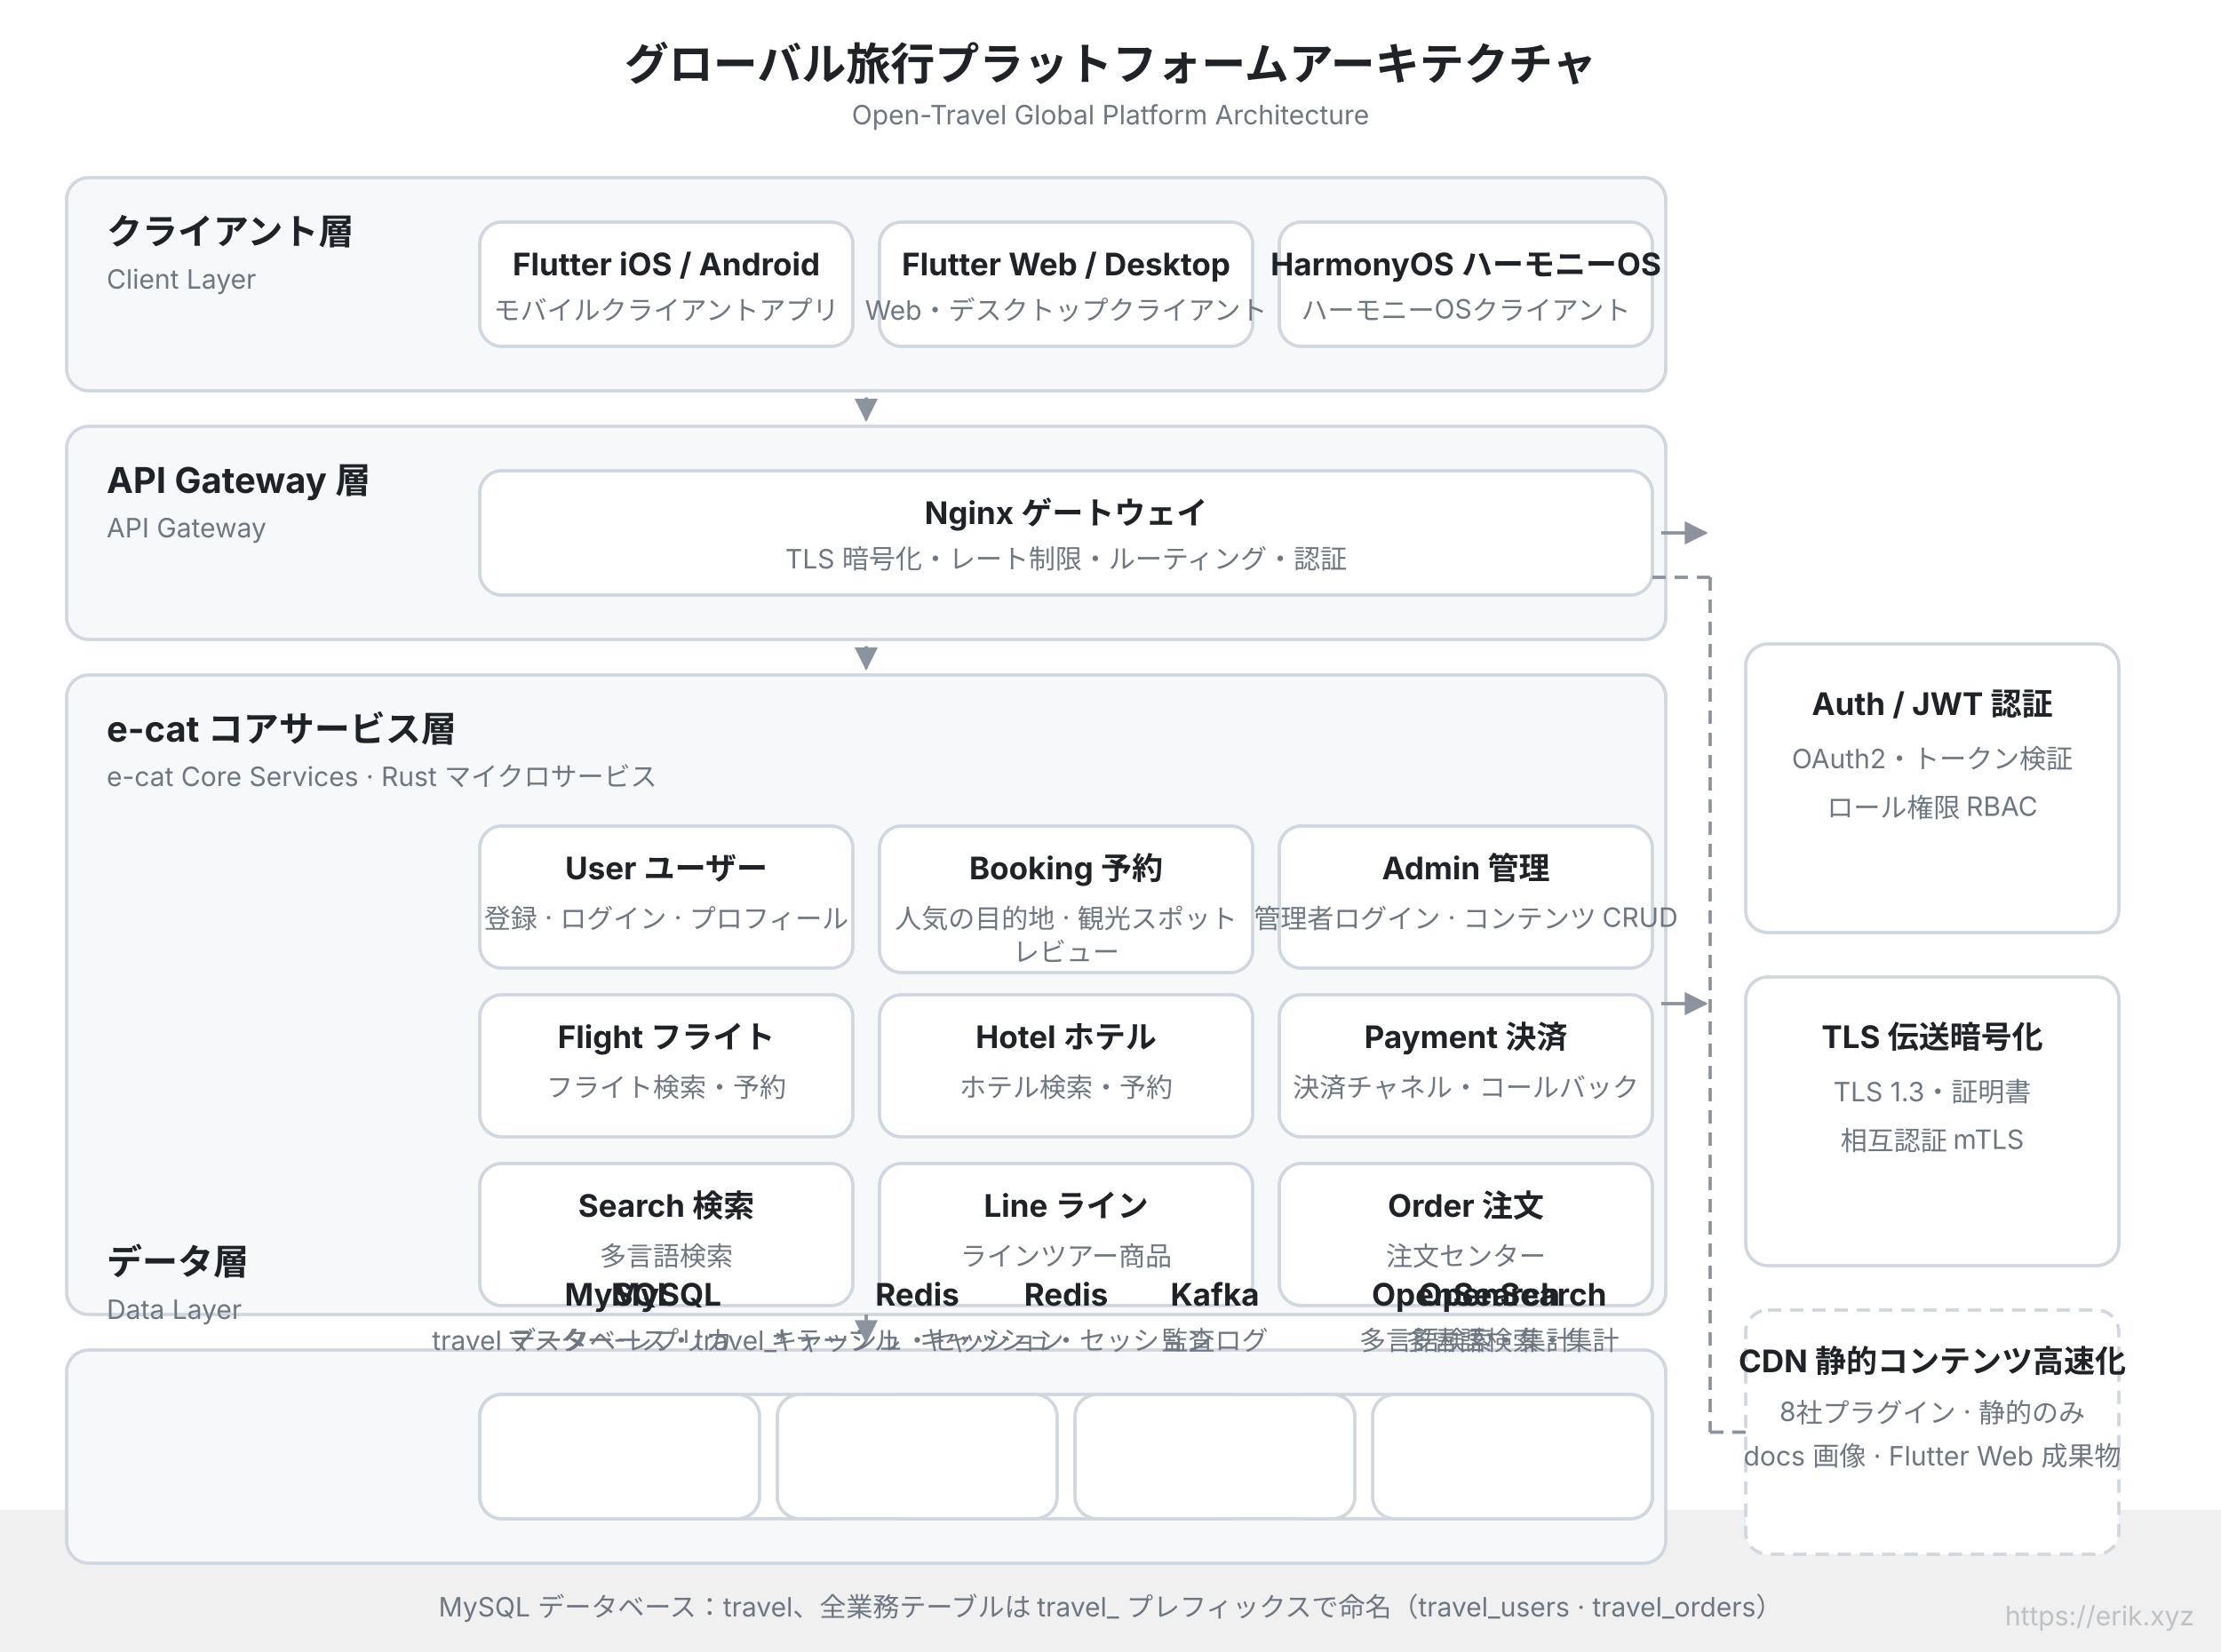
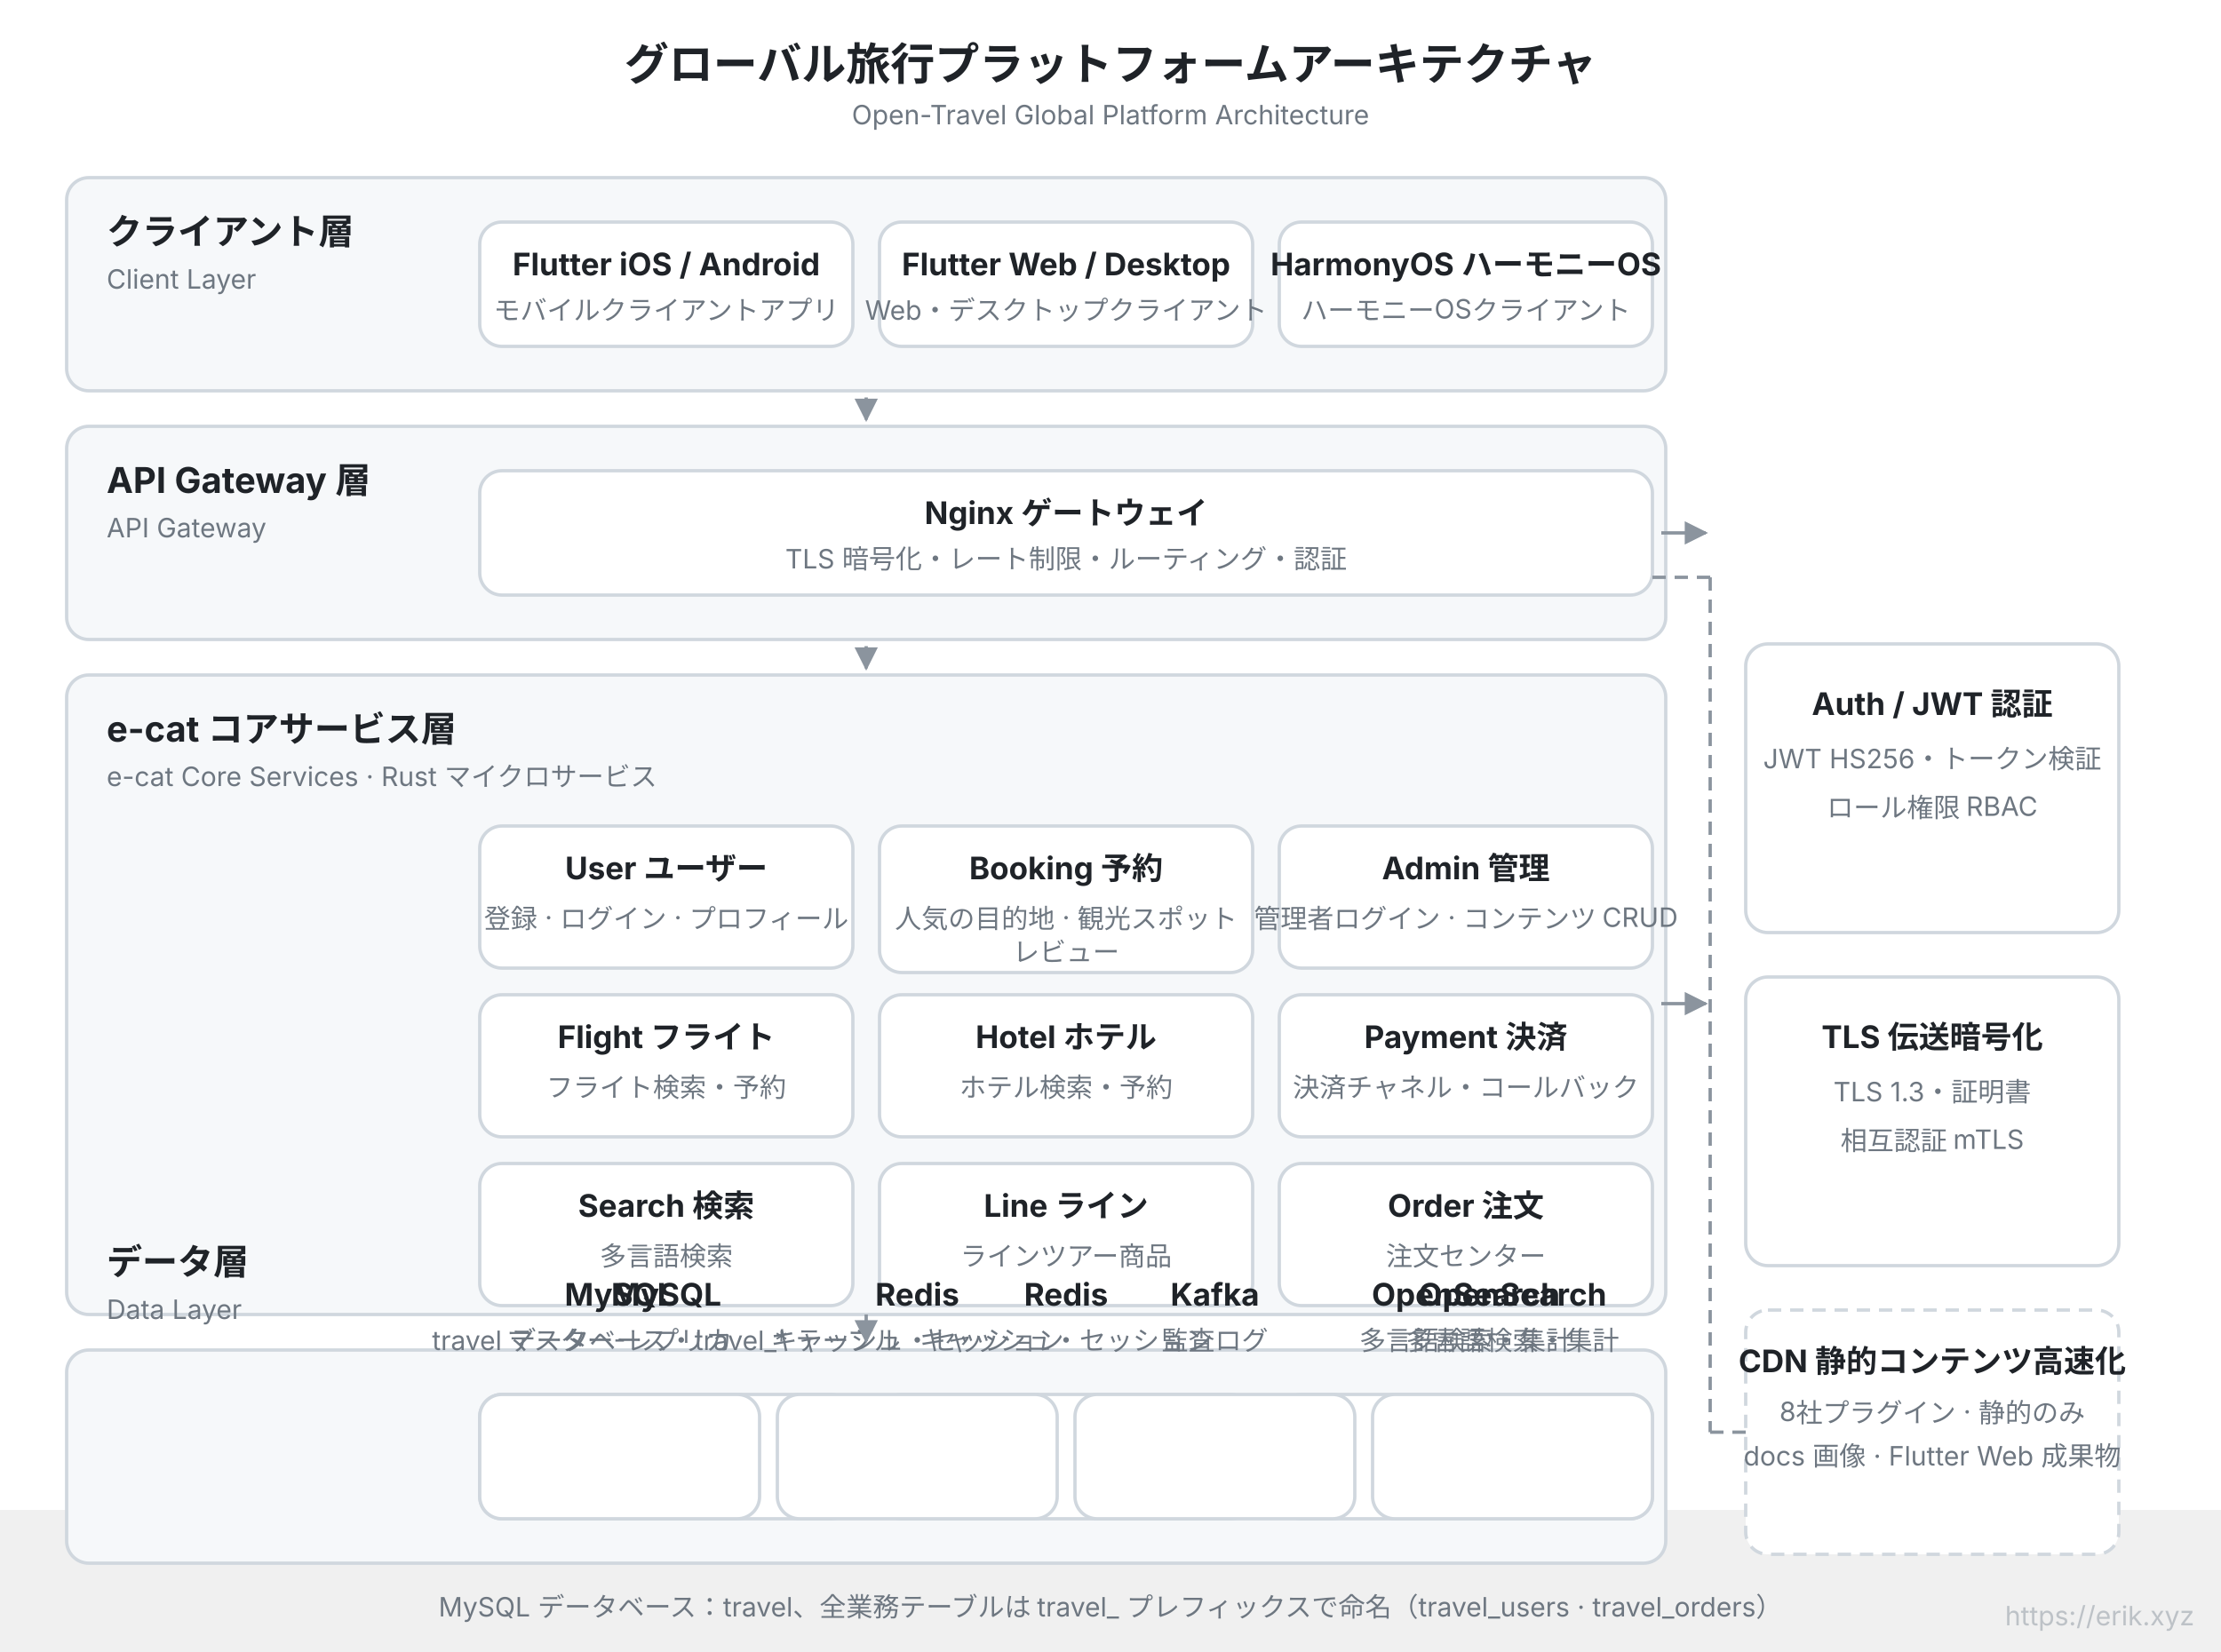
<svg xmlns="http://www.w3.org/2000/svg" width="1000" height="744" viewBox="0 0 1000 744">
  <defs>
    <marker id="arrow" viewBox="0 0 10 10" refX="9" refY="5" markerWidth="7" markerHeight="7" orient="auto-start-reverse">
      <path d="M 0 0 L 10 5 L 0 10 z" fill="#8b949e" />
    </marker>
    <style>
      text { font-family: system-ui, -apple-system, 'Segoe UI', sans-serif; }
      .t-title { font-size: 20px; font-weight: 700; fill: #1f2328; }
      .t-sub  { font-size: 12px; fill: #6e7781; }
      .t-h    { font-size: 16px; font-weight: 700; fill: #1f2328; }
      .t-h2   { font-size: 14px; font-weight: 700; fill: #1f2328; }
      .t-m    { font-size: 14px; font-weight: 700; fill: #1f2328; }
      .t-s    { font-size: 12px; fill: #6e7781; }
      .panel  { fill: #f6f8fa; stroke: #d0d7de; stroke-width: 1.5; rx: 10; }
      .box    { fill: #ffffff; stroke: #d0d7de; stroke-width: 1.5; rx: 10; }
      .arrow  { stroke: #8b949e; stroke-width: 1.5; marker-end: url(#arrow); }
    </style>
  </defs>
  <rect width="1000" height="680" fill="#ffffff" />
  <text x="500" y="36" text-anchor="middle" class="t-title">グローバル旅行プラットフォームアーキテクチャ</text>
  <text x="500" y="56" text-anchor="middle" class="t-sub">Open-Travel Global Platform Architecture</text>
  <rect x="30" y="80" width="720" height="96" class="panel" />
  <text x="48" y="110" class="t-h">クライアント層</text>
  <text x="48" y="130" class="t-s">Client Layer</text>
  <rect x="216" y="100" width="168" height="56" class="box" />
  <text x="300" y="124" text-anchor="middle" class="t-m">Flutter iOS / Android</text>
  <text x="300" y="144" text-anchor="middle" class="t-s">モバイルクライアントアプリ</text>
  <rect x="396" y="100" width="168" height="56" class="box" />
  <text x="480" y="124" text-anchor="middle" class="t-m">Flutter Web / Desktop</text>
  <text x="480" y="144" text-anchor="middle" class="t-s">Web・デスクトップクライアント</text>
  <rect x="576" y="100" width="168" height="56" class="box" />
  <text x="660" y="124" text-anchor="middle" class="t-m">HarmonyOS ハーモニーOS</text>
  <text x="660" y="144" text-anchor="middle" class="t-s">ハーモニーOSクライアント</text>
  <rect x="30" y="192" width="720" height="96" class="panel" />
  <text x="48" y="222" class="t-h">API Gateway 層</text>
  <text x="48" y="242" class="t-s">API Gateway</text>
  <rect x="216" y="212" width="528" height="56" class="box" />
  <text x="480" y="236" text-anchor="middle" class="t-m">Nginx ゲートウェイ</text>
  <text x="480" y="256" text-anchor="middle" class="t-s">TLS 暗号化・レート制限・ルーティング・認証</text>
  <rect x="30" y="304" width="720" height="288" class="panel" />
  <text x="48" y="334" class="t-h">e-cat コアサービス層</text>
  <text x="48" y="354" class="t-s">e-cat Core Services · Rust マイクロサービス</text>
  <rect x="216" y="372" width="168" height="64" class="box" />
  <text x="300" y="396" text-anchor="middle" class="t-m">User ユーザー</text>
  <text x="300" y="418" text-anchor="middle" class="t-s">登録 · ログイン · プロフィール</text>
  <rect x="396" y="372" width="168" height="66" class="box" />
  <text x="480" y="396" text-anchor="middle" class="t-m">Booking 予約</text>
  <text x="480" y="418" text-anchor="middle" class="t-s">人気の目的地 · 観光スポット</text>
  <text x="480" y="433" text-anchor="middle" class="t-s">レビュー</text>
  <rect x="576" y="372" width="168" height="64" class="box" />
  <text x="660" y="396" text-anchor="middle" class="t-m">Admin 管理</text>
  <text x="660" y="418" text-anchor="middle" class="t-s">管理者ログイン · コンテンツ CRUD</text>
  <rect x="216" y="448" width="168" height="64" class="box" />
  <text x="300" y="472" text-anchor="middle" class="t-m">Flight フライト</text>
  <text x="300" y="494" text-anchor="middle" class="t-s">フライト検索・予約</text>
  <rect x="396" y="448" width="168" height="64" class="box" />
  <text x="480" y="472" text-anchor="middle" class="t-m">Hotel ホテル</text>
  <text x="480" y="494" text-anchor="middle" class="t-s">ホテル検索・予約</text>
  <rect x="576" y="448" width="168" height="64" class="box" />
  <text x="660" y="472" text-anchor="middle" class="t-m">Payment 決済</text>
  <text x="660" y="494" text-anchor="middle" class="t-s">決済チャネル・コールバック</text>
  <rect x="216" y="524" width="168" height="64" class="box" />
  <text x="300" y="548" text-anchor="middle" class="t-m">Search 検索</text>
  <text x="300" y="570" text-anchor="middle" class="t-s">多言語検索</text>
  <rect x="396" y="524" width="168" height="64" class="box" />
  <text x="480" y="548" text-anchor="middle" class="t-m">Line ライン</text>
  <text x="480" y="570" text-anchor="middle" class="t-s">ラインツアー商品</text>
  <rect x="576" y="524" width="168" height="64" class="box" />
  <text x="660" y="548" text-anchor="middle" class="t-m">Order 注文</text>
  <text x="660" y="570" text-anchor="middle" class="t-s">注文センター</text>
  <rect x="30" y="608" width="720" height="96" class="panel" />
  <text x="48" y="574" class="t-h">データ層</text>
  <text x="48" y="594" class="t-s">Data Layer</text>
  <rect x="216" y="628" width="168" height="56" class="box" />
  <text x="300" y="588" text-anchor="middle" class="t-m">MySQL</text>
  <text x="300" y="608" text-anchor="middle" class="t-s">travel データベース・travel_* テーブル</text>
  <rect x="396" y="628" width="168" height="56" class="box" />
  <text x="480" y="588" text-anchor="middle" class="t-m">Redis</text>
  <text x="480" y="608" text-anchor="middle" class="t-s">キャッシュ・セッション</text>
  <rect x="576" y="628" width="168" height="56" class="box" />
  <text x="660" y="588" text-anchor="middle" class="t-m">OpenSearch</text>
  <text x="660" y="608" text-anchor="middle" class="t-s">多言語検索・集計</text>
  <rect x="216" y="628" width="126" height="56" class="box" />
  <text x="279" y="588" text-anchor="middle" class="t-m">MySQL</text>
  <text x="279" y="608" text-anchor="middle" class="t-s">マスター-レプリカ</text>
  <rect x="350" y="628" width="126" height="56" class="box" />
  <text x="413" y="588" text-anchor="middle" class="t-m">Redis</text>
  <text x="413" y="608" text-anchor="middle" class="t-s">キャッシュ・セッション</text>
  <rect x="484" y="628" width="126" height="56" class="box" />
  <text x="547" y="588" text-anchor="middle" class="t-m">Kafka</text>
  <text x="547" y="608" text-anchor="middle" class="t-s">監査ログ</text>
  <rect x="618" y="628" width="126" height="56" class="box" />
  <text x="681" y="588" text-anchor="middle" class="t-m">OpenSearch</text>
  <text x="681" y="608" text-anchor="middle" class="t-s">多言語検索・集計</text>
  <rect x="786" y="290" width="168" height="130" class="box" />
  <text x="870" y="322" text-anchor="middle" class="t-m">Auth / JWT 認証</text>
-   <text x="870" y="346" text-anchor="middle" class="t-s">OAuth2・トークン検証</text>
+   <text x="870" y="346" text-anchor="middle" class="t-s">JWT HS256・トークン検証</text>
  <text x="870" y="368" text-anchor="middle" class="t-s">ロール権限 RBAC</text>
  <rect x="786" y="440" width="168" height="130" class="box" />
  <text x="870" y="472" text-anchor="middle" class="t-m">TLS 伝送暗号化</text>
  <text x="870" y="496" text-anchor="middle" class="t-s">TLS 1.3・証明書</text>
  <text x="870" y="518" text-anchor="middle" class="t-s">相互認証 mTLS</text>
  <line x1="390" y1="179" x2="390" y2="189" class="arrow" />
  <line x1="390" y1="291" x2="390" y2="301" class="arrow" />
  <line x1="390" y1="592" x2="390" y2="604" class="arrow" />
  <line x1="748" y1="240" x2="768" y2="240" class="arrow" />
  <line x1="748" y1="452" x2="768" y2="452" class="arrow" />
  <text x="500" y="728" text-anchor="middle" class="t-s">MySQL データベース：travel、全業務テーブルは travel_ プレフィックスで命名（travel_users · travel_orders）</text>
  <text x="988" y="732" text-anchor="end" font-size="12" fill="#8b949e" fill-opacity="0.5" font-family="system-ui, -apple-system, 'Segoe UI', sans-serif">https://erik.xyz</text>
  <line x1="744" y1="260" x2="770" y2="260" stroke="#8b949e" stroke-width="1.5" stroke-dasharray="6 4" />
  <line x1="770" y1="260" x2="770" y2="645" stroke="#8b949e" stroke-width="1.5" stroke-dasharray="6 4" />
  <line x1="770" y1="645" x2="786" y2="645" stroke="#8b949e" stroke-width="1.5" stroke-dasharray="6 4" />
  <rect x="786" y="590" width="168" height="110" class="box" stroke-dasharray="6 4" />
  <text x="870" y="618" text-anchor="middle" class="t-m">CDN 静的コンテンツ高速化</text>
  <text x="870" y="640" text-anchor="middle" class="t-s">8社プラグイン · 静的のみ</text>
  <text x="870" y="660" text-anchor="middle" class="t-s">docs 画像 · Flutter Web 成果物</text>
</svg>
